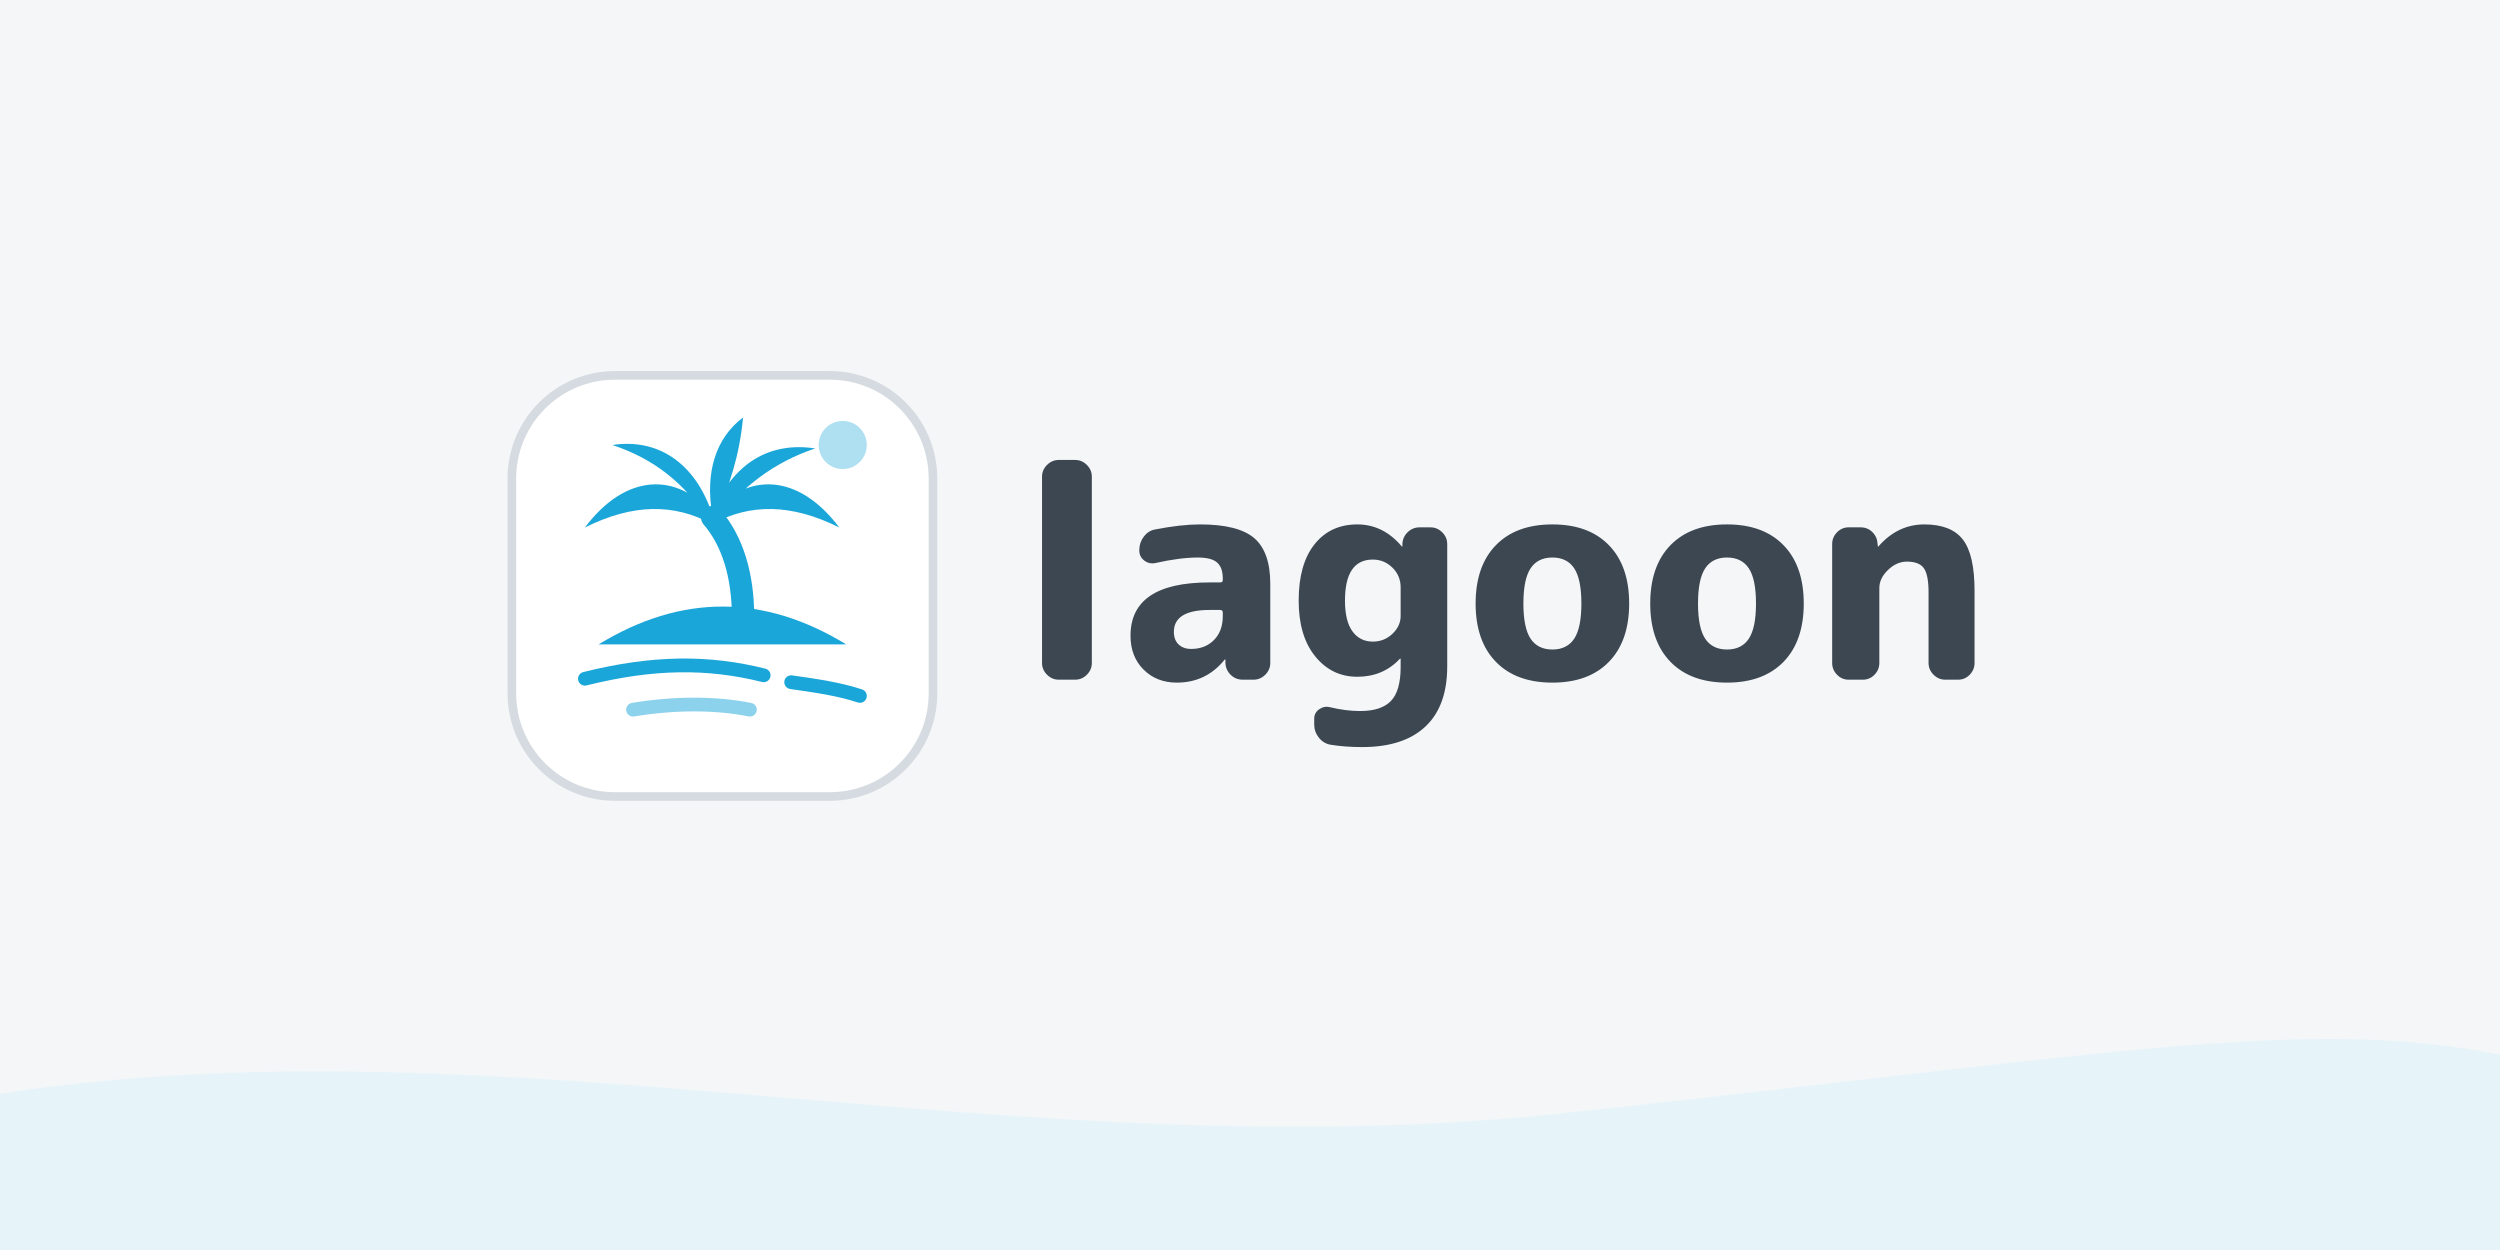
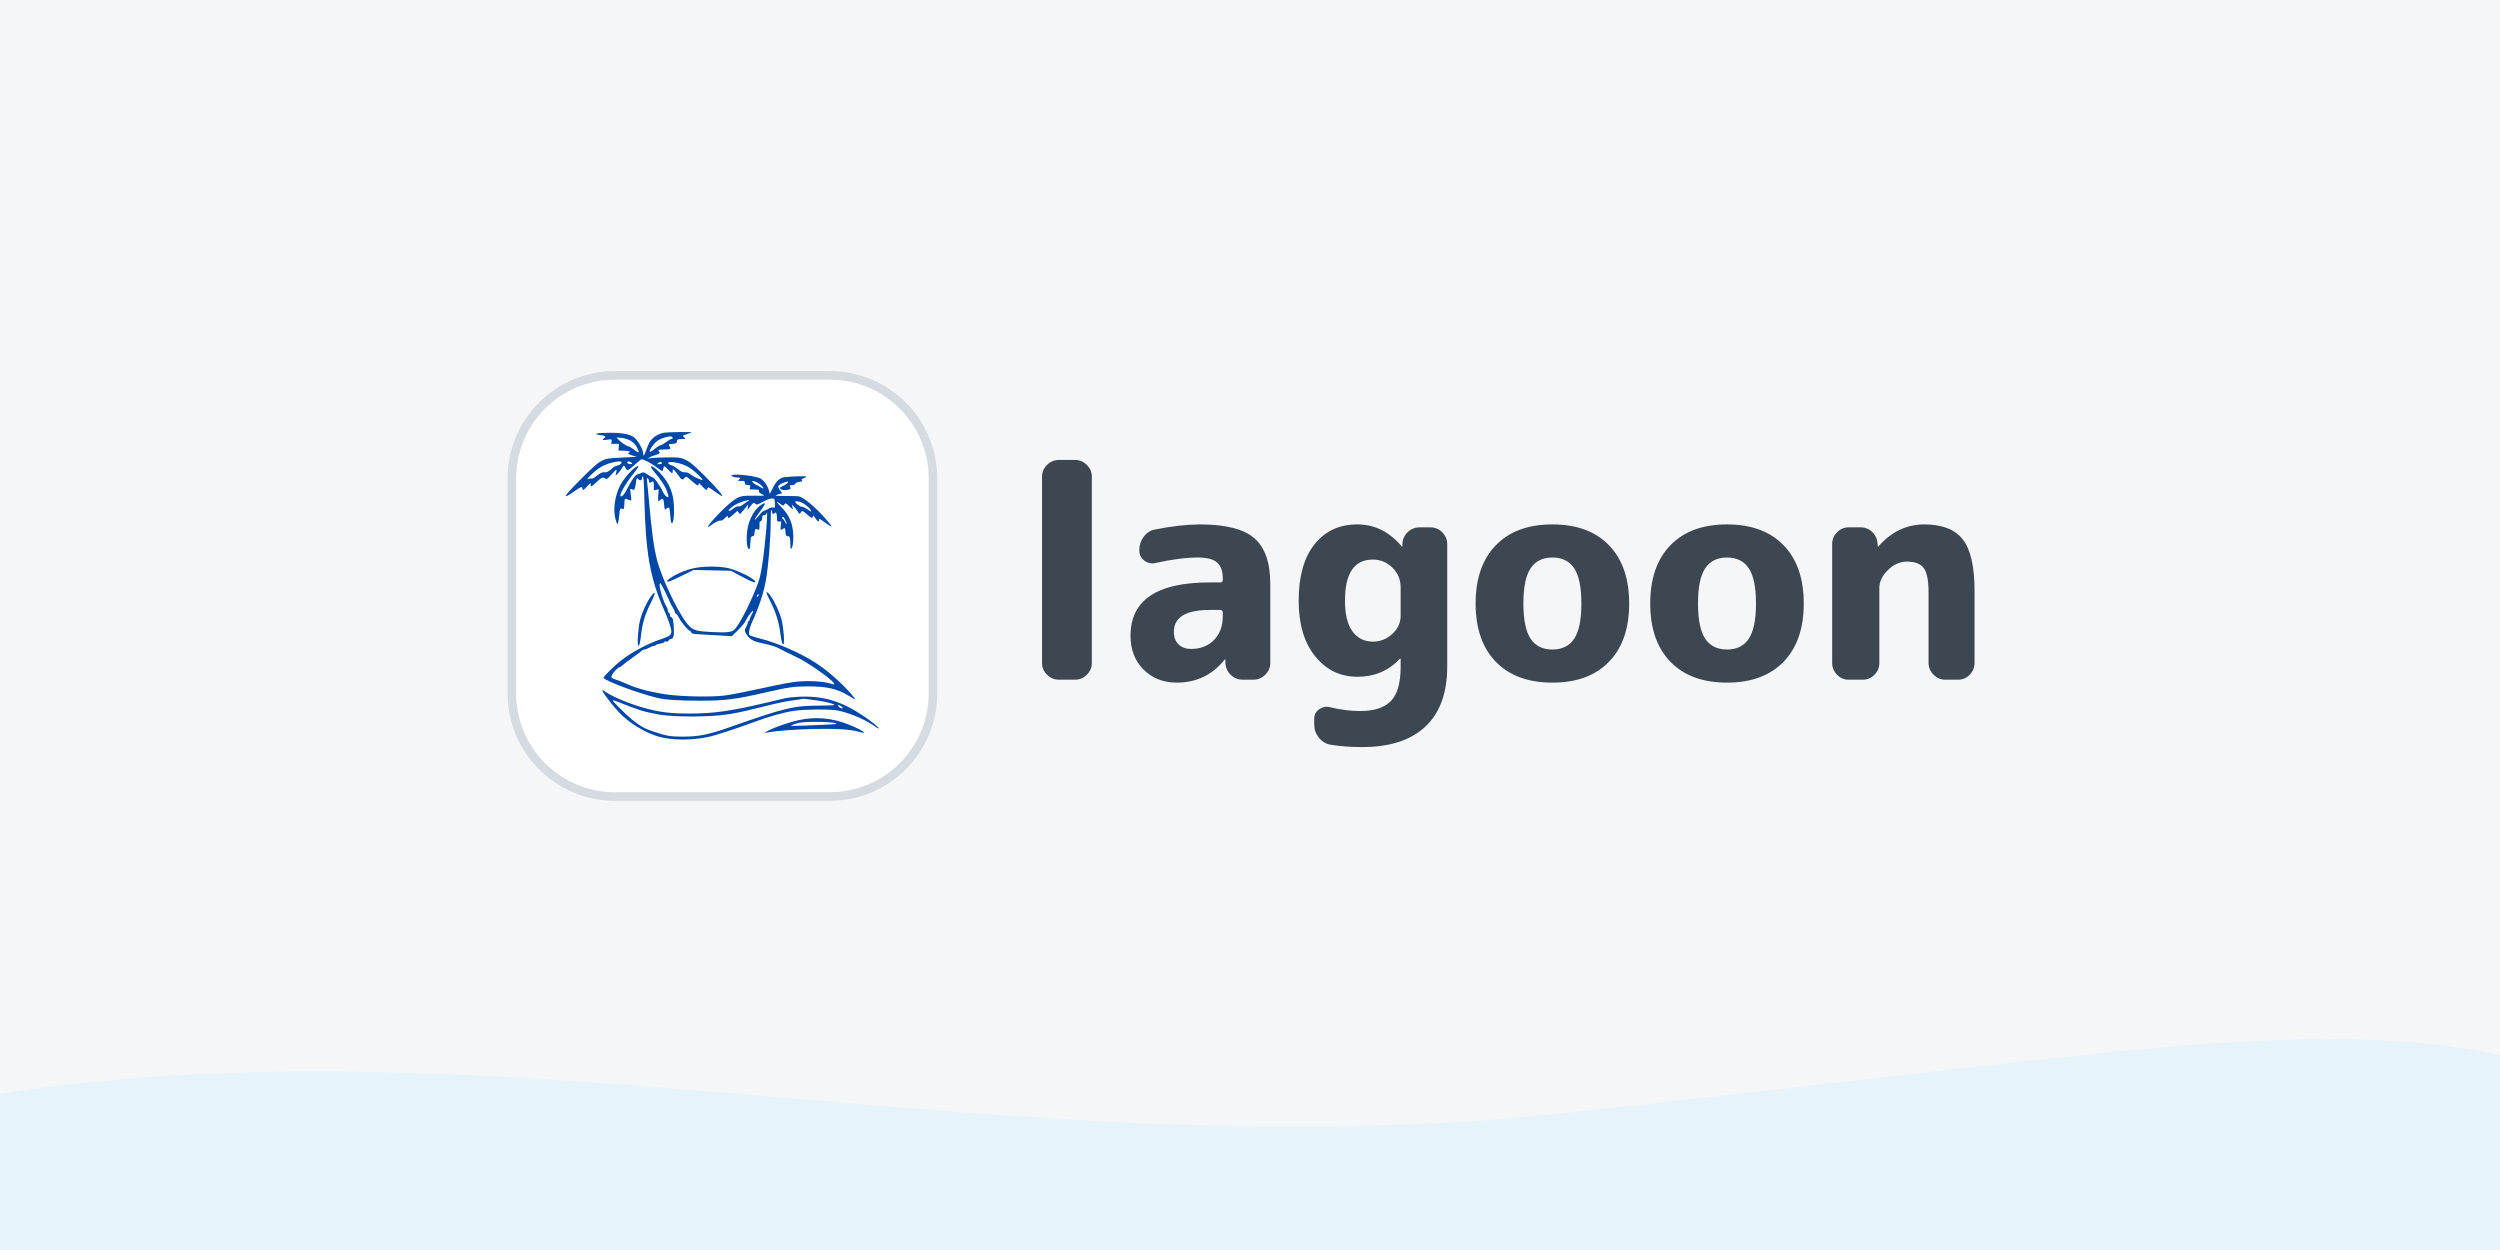
<svg xmlns="http://www.w3.org/2000/svg" viewBox="0 0 1280 640" width="1280" height="640">
  <rect width="1280" height="640" fill="#f4f6f8" />
  <path d="M0 560C260 520 520 600 800 570S1180 520 1280 540V640H0Z" fill="#e6f4fa" />
  <g transform="translate(259.875 190) scale(2.2)">
    <rect x="1" y="1" width="98" height="98" rx="24" fill="#fff" stroke="#d5dbe0" stroke-width="2" />
-     <g transform="translate(10 6) scale(.8)">
-       <circle cx="85" cy="14" r="7" fill="#1aa6d9" opacity=".35" />
-       <path d="M14 72Q50 50 86 72Z" fill="#1aa6d9" />
-       <path d="M56 64C56 52 53 42 47 35" fill="none" stroke="#1aa6d9" stroke-width="6.5" stroke-linecap="round" />
-       <path d="M47 34C37 22 22 22 10 38C24 31 36 31 47 37ZM47 34C42 19 31 12 18 14C30 18 39 25 46 36ZM47 34C45 22 48 12 56 6C55 17 52 26 48 35ZM47 34C53 19 64 13 77 15C65 19 56 26 48 36ZM47 34C57 22 72 22 84 38C70 31 58 31 47 37Z" fill="#1aa6d9" />
-       <path d="M10 82C30 77 46 77 62 81" fill="none" stroke="#1aa6d9" stroke-width="4" stroke-linecap="round" />
-       <path d="M70 83C77 84 84 85 90 87" fill="none" stroke="#1aa6d9" stroke-width="4" stroke-linecap="round" />
-       <path d="M24 91C36 89 48 89 58 91" fill="none" stroke="#1aa6d9" stroke-width="4" stroke-linecap="round" opacity=".5" />
+     <g transform="translate(12 12) scale(.76)">
+       <path transform="translate(-3.786 -3.571) scale(0.21429)" fill="#0048a8" fill-rule="evenodd" d="M 167.500 31.034 C 160.983 32.362, 155.745 34.944, 151.668 38.839 C 147.176 43.130, 145.875 45.426, 142.383 55.223 C 139.542 63.194, 138 65.661, 138 62.235 C 138 55.337, 130.459 41.794, 124.022 37.131 C 118.570 33.181, 106.294 30.968, 90.500 31.086 C 70.350 31.236, 64.449 32.752, 77.085 34.532 C 83.860 35.486, 85.073 36.571, 82.015 38.939 C 78.624 41.564, 79.631 42.097, 86.054 41.074 C 92.604 40.032, 93.372 40.388, 92.626 44.121 L 92.050 47 97.615 47 L 103.180 47 102.840 51.750 L 102.500 56.500 110.750 56.790 C 118.518 57.064, 120.989 58.023, 117.437 59.386 C 114.889 60.364, 116.733 61.860, 122.801 63.737 L 128.500 65.500 123.500 65.771 C 120.750 65.921, 111.073 66.404, 101.996 66.845 C 78.680 67.979, 77.473 68.679, 47.929 98.246 C 22.458 123.737, 20.590 128.046, 41.325 113.474 C 49.203 107.938, 51 107.490, 51 111.059 C 51 114.058, 52.332 113.421, 57.403 108 C 62.717 102.320, 63.427 101.988, 62.755 105.500 C 62.027 109.312, 63.576 108.580, 71.223 101.500 C 78.580 94.689, 80.189 94.043, 83.690 96.496 C 85.726 97.921, 86.162 97.628, 92.975 90.246 C 100.647 81.933, 100.677 81.941, 98.367 91.500 C 97.760 94.012, 105.154 85.873, 107.680 81.250 C 109.846 77.284, 110.688 77.192, 112.251 80.750 C 114.697 86.318, 115.864 85.926, 126.673 75.904 C 130.768 72.107, 134.777 69, 135.581 69 C 138.646 69, 149.800 74.907, 156.995 80.340 C 161.117 83.453, 164.780 86, 165.134 86 C 165.488 86, 166.073 84.425, 166.434 82.500 C 166.795 80.575, 167.540 79, 168.088 79 C 168.637 79, 171.159 81.250, 173.692 84 C 179.075 89.844, 180 90.114, 180 85.845 C 180 82.700, 180.007 82.696, 182.109 84.595 C 183.269 85.643, 186.034 89.088, 188.254 92.250 C 192.650 98.514, 193.766 99.021, 196.500 96 C 197.495 94.900, 198.832 94, 199.471 94 C 200.110 94, 203.891 96.935, 207.875 100.523 C 214.755 106.720, 217 107.684, 217 104.441 C 217 102.251, 217.540 102.594, 222.597 108 C 227.795 113.557, 228.580 113.899, 229.500 111 C 229.849 109.900, 230.509 109, 230.966 109 C 231.424 109, 235.928 111.965, 240.976 115.590 C 246.023 119.214, 250.407 121.926, 250.718 121.615 C 251.891 120.443, 241.918 108.917, 225.500 92.470 C 207.133 74.072, 200.105 68.994, 190.142 66.926 C 184.662 65.788, 155.600 66.190, 148 67.509 C 144.731 68.076, 144.626 68.015, 146.406 66.584 C 147.455 65.741, 150.830 64.322, 153.906 63.431 C 161.237 61.308, 162.534 60.248, 160.523 58.025 C 158.250 55.514, 159.538 55, 168.108 55 C 176.603 55, 177.874 54.264, 175.538 50.698 C 173.676 47.856, 174.336 47.004, 178.417 46.986 C 183.809 46.962, 186 45.952, 186 43.490 C 186 40.772, 187.677 40, 193.582 40 C 198.581 40, 198.914 39.561, 195.817 37.053 C 193.647 35.296, 193.676 35.271, 200.317 33.061 C 203.993 31.838, 207 30.649, 207 30.418 C 207 29.653, 171.568 30.205, 167.500 31.034 M 170 37.448 C 159.691 40.451, 155.784 43.219, 149.905 51.680 C 144.579 59.344, 147.125 60.315, 154.976 53.614 C 157.802 51.201, 161.484 48.953, 163.158 48.618 C 164.832 48.284, 168.465 46.208, 171.231 44.005 C 173.998 41.802, 177.135 40, 178.204 40 C 179.514 40, 180.039 39.430, 179.815 38.250 C 179.393 36.028, 175.861 35.740, 170 37.448 M 102 40.451 C 105.889 44.700, 113.185 49.693, 116.565 50.419 C 118.251 50.781, 121.788 52.860, 124.424 55.039 C 130.097 59.727, 132.422 60.241, 130.997 56.493 C 126.766 45.365, 118.849 39.655, 105.843 38.354 L 99.500 37.719 102 40.451 M 92.324 73.991 C 81.288 76.884, 73.837 81.280, 63.750 90.849 C 57.902 96.398, 56.356 98.950, 60.038 96.980 C 61.159 96.380, 62.955 96.168, 64.031 96.510 C 65.417 96.950, 67.371 95.966, 70.743 93.129 C 76.173 88.561, 79.875 86.893, 82.853 87.672 C 85.165 88.276, 90.261 85.480, 93.893 81.614 C 95.190 80.233, 97.657 78.811, 99.376 78.454 C 103.503 77.595, 107 75.312, 107 73.477 C 107 71.434, 101.322 71.632, 92.324 73.991 M 115 73.393 C 115 74.922, 117.101 76, 120.082 76 C 122.557 76, 122.548 74.363, 120.066 73.035 C 117.350 71.582, 115 71.748, 115 73.393 M 159.879 73.952 L 157.500 75.933 160.691 75.967 C 164.333 76.005, 165.611 74.752, 163.618 73.098 C 162.579 72.236, 161.698 72.437, 159.879 73.952 M 173.635 73.781 C 172.833 75.079, 174.666 76.471, 179.021 77.871 C 180.957 78.494, 184.725 80.808, 187.394 83.014 C 192.252 87.029, 194.041 87.742, 199.333 87.779 C 201.005 87.791, 203.808 89.118, 206.172 91.018 C 208.376 92.789, 212.276 95.030, 214.839 95.997 C 217.403 96.965, 220.343 98.106, 221.374 98.533 C 225.044 100.053, 219.994 94.048, 211.528 86.823 C 205.558 81.728, 201.449 79.162, 195.500 76.812 C 187.251 73.553, 174.840 71.833, 173.635 73.781 M 127.500 79.858 C 121.366 83.626, 109.579 97.296, 105.205 105.713 C 96.849 121.793, 94.223 142.513, 98.768 156.500 C 100.705 162.463, 100.725 162.482, 101.858 159.688 C 102.485 158.141, 103.291 153.063, 103.649 148.404 C 104.343 139.373, 104.865 138.322, 107.860 139.925 C 109.501 140.803, 109.846 140.518, 110.381 137.846 C 110.721 136.143, 111 132.808, 111 130.434 C 111 125.116, 111.885 124.500, 116.419 126.663 C 118.375 127.595, 120.269 128.064, 120.629 127.705 C 120.988 127.345, 120.730 123.628, 120.056 119.444 C 119.381 115.261, 119.054 111.613, 119.329 111.338 C 119.604 111.063, 120.816 111.366, 122.022 112.012 C 125.173 113.698, 126.012 112.349, 127.237 103.616 C 128.337 95.775, 128.861 94.923, 131 97.500 C 133.028 99.944, 136 99.385, 136 96.559 C 136 95.216, 136.408 93.866, 136.906 93.558 C 138.302 92.696, 138.887 100.314, 139.516 127.500 C 141.234 201.888, 147.630 238.346, 166.581 281.800 C 174.218 299.313, 178 310.283, 178 314.926 C 178 320.010, 175.514 322.003, 164.697 325.589 C 145.076 332.094, 124.752 342.693, 108.079 355.116 C 98.156 362.510, 80.691 379.514, 81.213 381.274 C 82.392 385.247, 127.552 402.286, 156.092 409.525 C 168.579 412.692, 185.801 413.937, 217.500 413.964 C 255.677 413.996, 267.742 412.467, 315.500 401.545 C 345.564 394.669, 353.516 393.564, 373 393.549 C 400.292 393.529, 414.639 396.795, 431.297 406.821 C 436.030 409.669, 440.176 412, 440.510 412 C 442.012 412, 431.337 399.629, 422.370 390.978 C 408.342 377.444, 397.159 368.313, 384.500 360.057 C 363.403 346.298, 329.850 331.519, 306.062 325.508 C 300.321 324.057, 294.071 322.221, 292.173 321.428 C 288.740 319.993, 288.725 319.958, 289.267 314.743 C 289.569 311.844, 291.457 305.923, 293.490 301.500 C 303.056 280.692, 309.958 259.837, 312.996 242.560 C 316.936 220.162, 319.959 183.014, 319.985 156.691 C 319.995 146.410, 320.350 141.098, 321 141.500 C 321.550 141.840, 322 143.216, 322 144.559 C 322 147.189, 323.837 147.763, 325.842 145.758 C 327.745 143.855, 328.967 146.573, 328.985 152.750 C 329 157.932, 329.039 158, 332.050 158 L 335.099 158 334.420 164 C 333.717 170.220, 334.187 170.931, 337.397 168.500 C 339.916 166.594, 340.997 167.434, 341.014 171.309 C 341.037 176.808, 342.034 179, 344.510 179 C 347.468 179, 348 180.614, 348 189.582 C 348 193.662, 348.415 197, 348.922 197 C 350.834 197, 352.407 189.194, 352.347 180 C 352.231 162.048, 346.859 148.729, 335.104 137.250 C 331.020 133.262, 328.314 130.001, 329.090 130.001 C 329.865 130.002, 331.807 131.127, 333.406 132.501 C 336.712 135.345, 338.802 135.680, 339.638 133.500 C 340.583 131.039, 342.341 131.753, 346.979 136.479 C 349.397 138.943, 351.508 140.825, 351.671 140.663 C 351.833 140.500, 351.532 138.855, 351.002 137.006 L 350.038 133.644 353.410 136.913 C 355.265 138.711, 357.609 141.716, 358.619 143.591 C 360.737 147.524, 361.515 147.774, 363 145 C 364.592 142.025, 366.034 142.495, 372.211 148 C 378.478 153.586, 379.717 154.013, 380.180 150.750 C 380.461 148.777, 380.905 149.084, 383.798 153.250 C 387.328 158.334, 389 159.218, 389 156 C 389 153.228, 389.328 153.350, 397.169 159.054 C 409.923 168.330, 409.884 167.104, 396.959 152.320 C 387.042 140.977, 372.990 128.423, 365.672 124.366 C 360.556 121.531, 360.320 121.500, 343.750 121.502 C 334.538 121.502, 327 121.186, 327 120.799 C 327 120.083, 333.471 118.016, 335.743 118.006 C 336.427 118.003, 335.433 115.964, 333.534 113.476 C 329.309 107.942, 329.717 106.506, 336.402 103.394 C 345.784 99.025, 348.379 101.022, 339.750 105.970 C 336.863 107.625, 334.050 109.136, 333.500 109.327 C 332.909 109.533, 333.061 110.355, 333.872 111.337 C 335.435 113.230, 342.302 113.596, 346.475 112.009 C 348.667 111.176, 348.915 110.710, 348.040 109.075 C 346.511 106.217, 346.675 106, 350.378 106 C 352.699 106, 354.192 105.344, 355.148 103.903 C 356.124 102.434, 357.975 101.644, 361.333 101.266 C 364.717 100.884, 365.813 100.413, 365.063 99.663 C 363.332 97.932, 363.806 97.219, 367.500 96 C 369.425 95.365, 371 94.369, 371 93.788 C 371 92.729, 348.832 93.343, 339.103 94.671 C 332.931 95.513, 327.784 100.486, 322.775 110.445 L 318.724 118.500 317.524 113.782 C 315.702 106.609, 309.949 98.635, 304.822 96.173 C 298.116 92.952, 270.098 89.586, 265.340 91.430 C 263.572 92.115, 263.576 92.199, 265.441 93.571 C 266.509 94.357, 269.246 95, 271.524 95 C 276.729 95, 277.506 95.755, 274.707 98.091 C 272.507 99.928, 272.516 99.934, 277.750 99.967 C 282.611 99.998, 283 100.177, 283 102.393 C 283 104.951, 284.647 106, 288.661 106 C 290.907 106, 291.094 106.297, 290.510 108.953 L 289.862 111.905 296.681 112.203 C 302.936 112.475, 303.476 112.672, 303.216 114.583 C 302.999 116.169, 303.895 117.100, 306.976 118.489 C 309.200 119.492, 310.779 120.554, 310.485 120.848 C 310.190 121.143, 303.439 121.260, 295.482 121.109 C 277.517 120.768, 274.288 121.704, 263.441 130.400 C 250.744 140.578, 228.788 164.122, 230.447 165.780 C 230.700 166.034, 232.616 164.897, 234.704 163.254 C 240.057 159.041, 246.370 156.023, 248.606 156.607 C 249.883 156.941, 251.637 155.938, 253.949 153.552 C 257.683 149.700, 259 149.165, 259 151.500 C 259 154.039, 260.752 153.205, 266.662 147.854 L 272.344 142.707 274.270 145.086 L 276.196 147.464 278.848 144.415 C 280.307 142.739, 282.964 139.597, 284.753 137.433 L 288.006 133.500 287.357 137.500 L 286.708 141.500 290.877 136.250 C 295.549 130.367, 295.610 130.337, 298.228 132.706 C 300.022 134.330, 300.541 134.184, 308.921 129.706 C 318.254 124.720, 324.243 123.584, 325.393 126.582 C 325.727 127.452, 326 130.377, 326 133.082 L 326 138 322.122 138 C 319.904 138, 317.715 138.639, 317.006 139.493 C 316.325 140.314, 314.054 141.447, 311.961 142.011 C 309.018 142.803, 306.984 144.525, 302.995 149.602 C 296.740 157.561, 294.961 157.263, 300.772 149.230 C 313.553 131.563, 314.306 129.765, 307.359 133.506 C 300.037 137.449, 292.242 148.848, 288.557 161 C 284.984 172.786, 284.717 192.544, 288.076 196.592 C 289.957 198.858, 290.417 197.531, 290.978 188.230 C 291.474 180.013, 291.625 179.554, 294 179.001 C 296.158 178.500, 296.568 177.741, 297 173.460 C 297.513 168.366, 298.212 167.839, 302.250 169.496 C 303.812 170.137, 304 169.508, 304 163.638 C 304 158.485, 304.296 157.176, 305.369 157.588 C 306.792 158.134, 307.961 155.333, 307.986 151.316 C 307.997 149.691, 308.693 149.052, 310.710 148.816 C 312.611 148.595, 313.627 147.753, 314.111 146 C 316.941 135.745, 312.171 192.548, 307.981 219 C 305.163 236.793, 304.315 240.030, 298.874 253.745 C 288.944 278.778, 274.516 306.346, 268.218 312.320 C 264.125 316.202, 257.481 316.945, 236.073 315.914 C 215.196 314.909, 209.755 313.507, 203.811 307.604 C 190.696 294.582, 164.833 241.419, 157.411 212.228 C 152.904 194.501, 149.751 171.172, 146.028 128 C 144.913 115.075, 143.716 102.530, 143.368 100.122 C 142.866 96.650, 143.020 95.840, 144.117 96.205 C 144.878 96.459, 145.639 97.528, 145.809 98.583 C 146.522 103.018, 146.870 103.316, 149.396 101.660 C 152.559 99.588, 153 100.275, 153 107.278 L 153 113.223 156.454 112.575 L 159.908 111.927 159.305 120.463 C 158.974 125.159, 159.078 129, 159.537 129 C 159.996 129, 161.419 128.016, 162.699 126.813 C 165.927 123.781, 166.970 125.250, 167.690 133.845 C 168.306 141.191, 168.840 142.103, 171 139.500 C 172.581 137.595, 174.623 137.574, 175.344 139.454 C 175.651 140.254, 176.215 145.445, 176.596 150.989 C 177.748 167.703, 181.813 160.797, 181.888 142 C 181.982 118.510, 176.135 103.461, 160.585 87.173 C 156.182 82.560, 151.375 79, 149.550 79 C 147.961 79, 149.436 82.221, 152.804 86.109 C 163.110 98.005, 169.183 107.312, 172.019 115.555 C 174.361 122.362, 174.417 123, 172.674 123 C 170.757 123, 167.337 119.052, 165.551 114.776 C 162.531 107.548, 153.611 95, 151.494 95 C 150.796 95, 148.036 93.498, 145.362 91.662 C 139.042 87.323, 137.992 87.009, 135 88.567 C 133.625 89.283, 131.245 90.136, 129.711 90.463 C 126.652 91.115, 120.954 99.080, 115.019 111 C 111.492 118.084, 108.397 122, 106.326 122 C 101.846 122, 111.647 104.646, 127.054 85.297 C 131.786 79.355, 131.969 77.113, 127.500 79.858 M 294.984 102.483 C 296.267 103.848, 298.258 105.243, 299.408 105.583 C 300.559 105.922, 303.196 107.347, 305.268 108.749 C 309.934 111.904, 310.909 111.234, 307.518 107.203 C 304.802 103.976, 297.622 100, 294.510 100 C 292.826 100, 292.870 100.233, 294.984 102.483 M 282.773 128.555 C 275.727 130.263, 268.223 133.987, 263.537 138.102 C 257.042 143.804, 259.535 144.868, 266.656 139.433 C 269.842 137.001, 272.004 136.035, 273.451 136.398 C 274.623 136.693, 276.715 136.163, 278.124 135.215 C 279.527 134.272, 282.861 132.037, 285.533 130.250 C 290.937 126.635, 290.868 126.593, 282.773 128.555 M 355 129.896 C 355 131.810, 362.151 137, 364.788 137 C 366.290 137, 369.707 138.565, 372.424 140.496 C 375.128 142.419, 377.526 143.808, 377.752 143.582 C 379.406 141.928, 369.940 133.126, 363.705 130.521 C 359.679 128.839, 355 128.503, 355 129.896 M 336.429 152.115 C 336.038 152.747, 336.462 153.679, 337.369 154.187 C 338.277 154.695, 339.740 156.773, 340.621 158.805 C 341.502 160.837, 342.424 161.971, 342.670 161.325 C 343.156 160.045, 339.614 152.498, 338.083 151.552 C 337.564 151.230, 336.819 151.484, 336.429 152.115 M 219.500 223.125 C 209.548 224.071, 198.598 227.252, 187.676 232.371 C 179.967 235.985, 172 241.390, 172 243.006 C 172 245.153, 176.163 243.658, 192.709 235.567 L 209.919 227.153 236.538 227.733 L 263.158 228.313 276.829 235.643 C 290.741 243.103, 296.677 245.656, 297.710 244.624 C 300.360 241.974, 280.905 231.187, 263.500 225.657 C 253.615 222.516, 236.362 221.523, 219.500 223.125 M 161.404 247.389 C 159.971 251.123, 166.884 273.713, 171.458 280.243 C 172.306 281.454, 173 283.647, 173 285.116 C 173 286.584, 173.675 288.045, 174.500 288.362 C 175.325 288.678, 176 290.118, 176 291.562 C 176 293.297, 176.642 294.355, 177.893 294.682 C 180.204 295.287, 180.914 298.408, 181.602 311 C 182.177 321.530, 181.073 325.267, 177.223 325.820 C 175.998 325.996, 174.529 327.012, 173.958 328.079 C 173.212 329.471, 172.265 329.854, 170.596 329.435 C 169.076 329.053, 168.081 329.348, 167.721 330.285 C 167.400 331.122, 165.096 331.995, 162.191 332.380 C 159.452 332.744, 156.641 333.727, 155.945 334.566 C 155.249 335.405, 154.127 335.879, 153.451 335.620 C 152.775 335.360, 149.810 336.447, 146.861 338.034 C 143.912 339.622, 140.514 340.938, 139.309 340.960 C 138.104 340.982, 136.845 341.442, 136.511 341.982 C 136.177 342.523, 129.963 347.190, 122.702 352.354 C 115.441 357.518, 108.643 362.701, 107.595 363.872 C 106.547 365.042, 105.100 366, 104.380 366 C 102.195 366, 96.011 372.058, 93.828 376.336 C 91.846 380.223, 91.838 380.408, 93.606 381.701 C 94.614 382.438, 97.216 383.520, 99.388 384.105 C 101.561 384.690, 107.875 387.185, 113.419 389.651 C 118.964 392.116, 125.750 394.748, 128.500 395.501 C 131.250 396.253, 134.850 397.350, 136.500 397.939 C 140.614 399.406, 160.861 403.633, 170 404.932 C 192.923 408.190, 235.978 409.014, 254.564 406.550 C 264.874 405.183, 288.033 400.566, 324.500 392.606 C 333.300 390.686, 345.283 388.413, 351.128 387.557 C 369.489 384.867, 394.531 385.828, 405.801 389.654 C 408.215 390.473, 410.454 390.880, 410.776 390.557 C 413.582 387.751, 374.824 359.926, 356.084 351.293 C 350.813 348.865, 343.800 345.450, 340.500 343.704 C 325.566 335.804, 326.474 336.118, 302.758 330.641 C 294.718 328.783, 289.608 325.539, 285.804 319.874 C 282.384 314.781, 282.314 312.651, 285.399 307.554 C 286.712 305.384, 287.563 303.025, 287.290 302.313 C 287.016 301.600, 287.514 300.740, 288.396 300.401 C 289.278 300.063, 290.014 298.822, 290.031 297.643 C 290.048 296.464, 291.171 293.700, 292.526 291.500 C 293.881 289.300, 294.973 286.825, 294.953 286 C 294.893 283.535, 288.335 291.714, 284.917 298.515 C 282.773 302.783, 279.040 307.463, 273.139 313.284 L 264.500 321.806 248.500 320.851 C 239.700 320.325, 226.875 319.582, 220 319.198 C 208.325 318.546, 207.435 318.351, 206.513 316.250 C 205.970 315.012, 204.995 314, 204.347 314 C 202.307 314, 192.078 301.858, 189.466 296.337 C 188.091 293.430, 186.074 290.575, 184.983 289.991 C 183.892 289.407, 183 288.134, 183 287.161 C 183 286.188, 181.593 283.172, 179.872 280.460 C 178.152 277.747, 176.186 273.943, 175.502 272.006 C 173.887 267.428, 163.141 246, 162.460 246 C 162.173 246, 161.697 246.625, 161.404 247.389 M 314 260.017 C 314 260.576, 316.505 266.028, 319.567 272.133 C 327.232 287.417, 331.584 300.992, 333.471 315.500 C 335.228 329.011, 336.646 334.337, 338.226 333.361 C 340.112 332.195, 338.399 309.660, 335.575 298.500 C 332.860 287.771, 325.457 271.758, 319.509 263.750 C 316.161 259.243, 314 257.778, 314 260.017 M 148.691 265.221 C 142.722 273.356, 136.198 287.570, 133.417 298.500 C 130.540 309.807, 128.819 334.152, 130.810 335.382 C 132.273 336.286, 133.557 330.982, 134.987 318.134 C 136.602 303.628, 140.905 289.558, 147.977 275.669 C 155.911 260.085, 156.266 254.898, 148.691 265.221 M 300.607 263.582 C 299.668 266.028, 299.872 266.351, 301.500 265 C 303.162 263.620, 303.490 262, 302.107 262 C 301.616 262, 300.941 262.712, 300.607 263.582 M 80.129 401.250 C 82.741 406.151, 95.908 422.929, 103 430.395 C 117.755 445.928, 140.315 459.770, 160 465.370 C 178.618 470.665, 205.343 470.882, 230.115 465.938 C 240.233 463.919, 269.598 454.360, 297.155 444.115 C 317.807 436.437, 339.984 430.287, 354 428.351 C 369.789 426.169, 404.072 425.912, 415 427.894 C 430.879 430.773, 453.637 440.150, 466.438 449.087 C 470.586 451.984, 474.227 454.106, 474.529 453.804 C 475.523 452.810, 465.265 444.387, 452.976 436.106 C 421.226 414.713, 395.454 406.909, 361.063 408.271 C 353.603 408.567, 344.350 409.555, 340.500 410.468 C 336.650 411.381, 324.275 414.315, 313 416.988 C 262.646 428.925, 238.469 432.333, 204 432.357 C 176.294 432.375, 160.830 430.418, 138.227 424.029 C 117.473 418.164, 94.782 408.677, 84.018 401.365 C 79.659 398.404, 78.595 398.373, 80.129 401.250 M 364.831 411.502 C 364.543 411.790, 358.501 412.723, 351.404 413.574 C 343.153 414.563, 328.584 417.623, 311 422.059 C 268.900 432.680, 255.900 434.886, 228.018 436.137 C 202.303 437.290, 174.235 436.228, 159 433.524 C 139.811 430.119, 130.812 427.326, 102.644 416.030 C 98.323 414.297, 94.545 413.122, 94.248 413.419 C 93.400 414.266, 110.512 431.391, 120.936 440.127 C 132.704 449.991, 139.997 454.099, 153.719 458.596 C 171.515 464.429, 176.966 465.354, 193.500 465.349 C 217.327 465.343, 230.380 462.759, 261 451.987 C 341.135 423.795, 352.844 421.018, 391.711 420.985 C 401.495 420.976, 410.088 420.596, 410.808 420.140 C 412.632 418.983, 399.066 415.394, 386 413.577 C 370.415 411.410, 365.414 410.920, 364.831 411.502 M 416 420.943 C 416 422.141, 420.033 425, 421.723 425 C 423.997 425, 423.078 423.092, 420.050 421.526 C 416.612 419.748, 416 419.660, 416 420.943 M 360.698 441.578 C 347.815 444.250, 327.252 451.302, 317 456.565 C 309.898 460.211, 310.039 460.514, 318.114 458.969 C 328.325 457.016, 356.568 454.972, 382 454.347 C 411.088 453.632, 433.925 454.976, 444.606 458.030 C 452.318 460.236, 453 460.332, 453 459.211 C 453 457.798, 442.507 452.350, 431.493 448.044 C 407.317 438.591, 384.951 436.549, 360.698 441.578 M 360.556 445.603 C 356.736 446.448, 352.461 447.765, 351.056 448.530 L 348.500 449.920 352.260 449.960 C 360.697 450.050, 411.609 447.864, 413 447.352 C 420.752 444.499, 372.771 442.899, 360.556 445.603" />
    </g>
  </g>
  <path d="M550.48 348L542.08 348Q538.63 348 536.08 345.45Q533.52 342.90 533.52 339.45L533.52 339.45L533.52 244.05Q533.52 240.60 536.08 238.05Q538.63 235.50 542.08 235.50L542.08 235.50L550.48 235.50Q553.92 235.50 556.48 238.05Q559.02 240.60 559.02 244.05L559.02 244.05L559.02 339.45Q559.02 342.90 556.48 345.45Q553.92 348 550.48 348L550.48 348ZM624.72 312.30L619.32 312.30Q601.02 312.30 601.02 323.55L601.02 323.55Q601.02 327.60 603.42 329.93Q605.82 332.25 609.88 332.25L609.88 332.25Q617.07 332.25 621.57 327.68Q626.07 323.10 626.07 315.45L626.07 315.45L626.07 313.65Q626.07 312.30 624.72 312.30L624.72 312.30ZM602.52 349.50L602.52 349.50Q592.17 349.50 585.50 342.82Q578.82 336.15 578.82 325.50L578.82 325.50Q578.82 298.20 619.32 298.20L619.32 298.20L624.72 298.20Q626.07 298.20 626.07 297L626.07 297L626.07 296.25Q626.07 290.55 623.15 288Q620.22 285.45 613.32 285.45L613.32 285.45Q604.17 285.45 591.42 288.30L591.42 288.30Q588.27 288.90 585.80 286.95Q583.32 285 583.32 281.85L583.32 281.85L583.32 281.55Q583.32 277.80 585.65 274.73Q587.97 271.65 591.57 271.05L591.57 271.05Q604.77 268.50 614.38 268.50L614.38 268.50Q634.02 268.50 642.20 275.55Q650.38 282.60 650.38 298.95L650.38 298.95L650.38 339.45Q650.38 342.90 647.82 345.45Q645.27 348 641.82 348L641.82 348L636.27 348Q632.67 348 630.13 345.52Q627.57 343.05 627.42 339.45L627.42 339.45L627.42 337.80Q627.42 337.65 627.27 337.65L627.27 337.65Q626.97 337.65 626.97 337.80L626.97 337.80Q617.52 349.50 602.52 349.50ZM702.88 286.50L702.88 286.50Q688.63 286.50 688.63 307.50L688.63 307.50Q688.63 318 692.45 323.25Q696.27 328.50 702.88 328.50L702.88 328.50Q708.73 328.50 712.92 324.52Q717.13 320.55 717.13 315.30L717.13 315.30L717.13 300.75Q717.13 294.75 712.92 290.63Q708.73 286.50 702.88 286.50ZM694.92 346.50L694.92 346.50Q681.88 346.50 673.40 336.07Q664.92 325.65 664.92 307.50L664.92 307.50Q664.92 288.90 673.02 278.70Q681.13 268.50 694.92 268.50L694.92 268.50Q708.13 268.50 717.57 279.60L717.57 279.60L717.88 279.90Q718.02 279.90 718.02 279.75L718.02 279.75L718.02 278.55Q718.17 274.95 720.73 272.48Q723.27 270 726.88 270L726.88 270L732.42 270Q735.88 270 738.42 272.55Q740.98 275.10 740.98 278.55L740.98 278.55L740.98 341.25Q740.98 361.50 729.80 372Q718.63 382.50 697.48 382.50L697.48 382.50Q688.48 382.50 681.27 381.30L681.27 381.30Q677.67 380.70 675.27 377.70Q672.88 374.70 672.88 370.95L672.88 370.95L672.88 367.95Q672.88 364.95 675.42 363.15Q677.98 361.35 680.98 362.10L680.98 362.10Q689.07 364.05 696.42 364.05L696.42 364.05Q707.23 364.05 712.17 358.88Q717.13 353.70 717.13 341.55L717.13 341.55L717.13 337.35Q717.13 337.20 716.98 337.20Q716.82 337.20 716.67 337.35L716.67 337.35Q708.13 346.50 694.92 346.50ZM806 291Q802.33 285.45 794.83 285.45Q787.33 285.45 783.65 291Q779.98 296.55 779.98 309Q779.98 321.45 783.65 327Q787.33 332.55 794.83 332.55Q802.33 332.55 806 327Q809.67 321.45 809.67 309Q809.67 296.55 806 291ZM823.77 338.85Q813.42 349.50 794.83 349.50Q776.23 349.50 765.88 338.85Q755.52 328.20 755.52 309Q755.52 289.80 765.88 279.15Q776.23 268.50 794.83 268.50Q813.42 268.50 823.77 279.15Q834.13 289.80 834.13 309Q834.13 328.20 823.77 338.85ZM895.40 291Q891.73 285.45 884.23 285.45Q876.73 285.45 873.05 291Q869.38 296.55 869.38 309Q869.38 321.45 873.05 327Q876.73 332.55 884.23 332.55Q891.73 332.55 895.40 327Q899.07 321.45 899.07 309Q899.07 296.55 895.40 291ZM913.17 338.85Q902.82 349.50 884.23 349.50Q865.63 349.50 855.27 338.85Q844.92 328.20 844.92 309Q844.92 289.80 855.27 279.15Q865.63 268.50 884.23 268.50Q902.82 268.50 913.17 279.15Q923.52 289.80 923.52 309Q923.52 328.20 913.17 338.85ZM953.82 348L946.47 348Q943.02 348 940.55 345.45Q938.07 342.90 938.07 339.45L938.07 339.45L938.07 278.55Q938.07 275.10 940.55 272.55Q943.02 270 946.47 270L946.47 270L952.63 270Q956.22 270 958.70 272.48Q961.17 274.95 961.32 278.55L961.32 278.55L961.47 279.75Q961.47 279.90 961.63 279.90L961.63 279.90L961.92 279.60Q971.67 268.50 985.32 268.50Q998.97 268.50 1004.97 276.23Q1010.97 283.95 1010.97 302.55L1010.97 302.55L1010.97 339.45Q1010.97 342.90 1008.50 345.45Q1006.02 348 1002.57 348L1002.57 348L995.97 348Q992.52 348 989.97 345.45Q987.42 342.90 987.42 339.45L987.42 339.45L987.42 303.30Q987.42 294.30 985.02 290.93Q982.63 287.55 976.32 287.55L976.32 287.55Q971.07 287.55 966.65 291.82Q962.22 296.10 962.22 301.05L962.22 301.05L962.22 339.45Q962.22 342.90 959.75 345.45Q957.27 348 953.82 348L953.82 348Z" fill="#3d4752" />
</svg>
